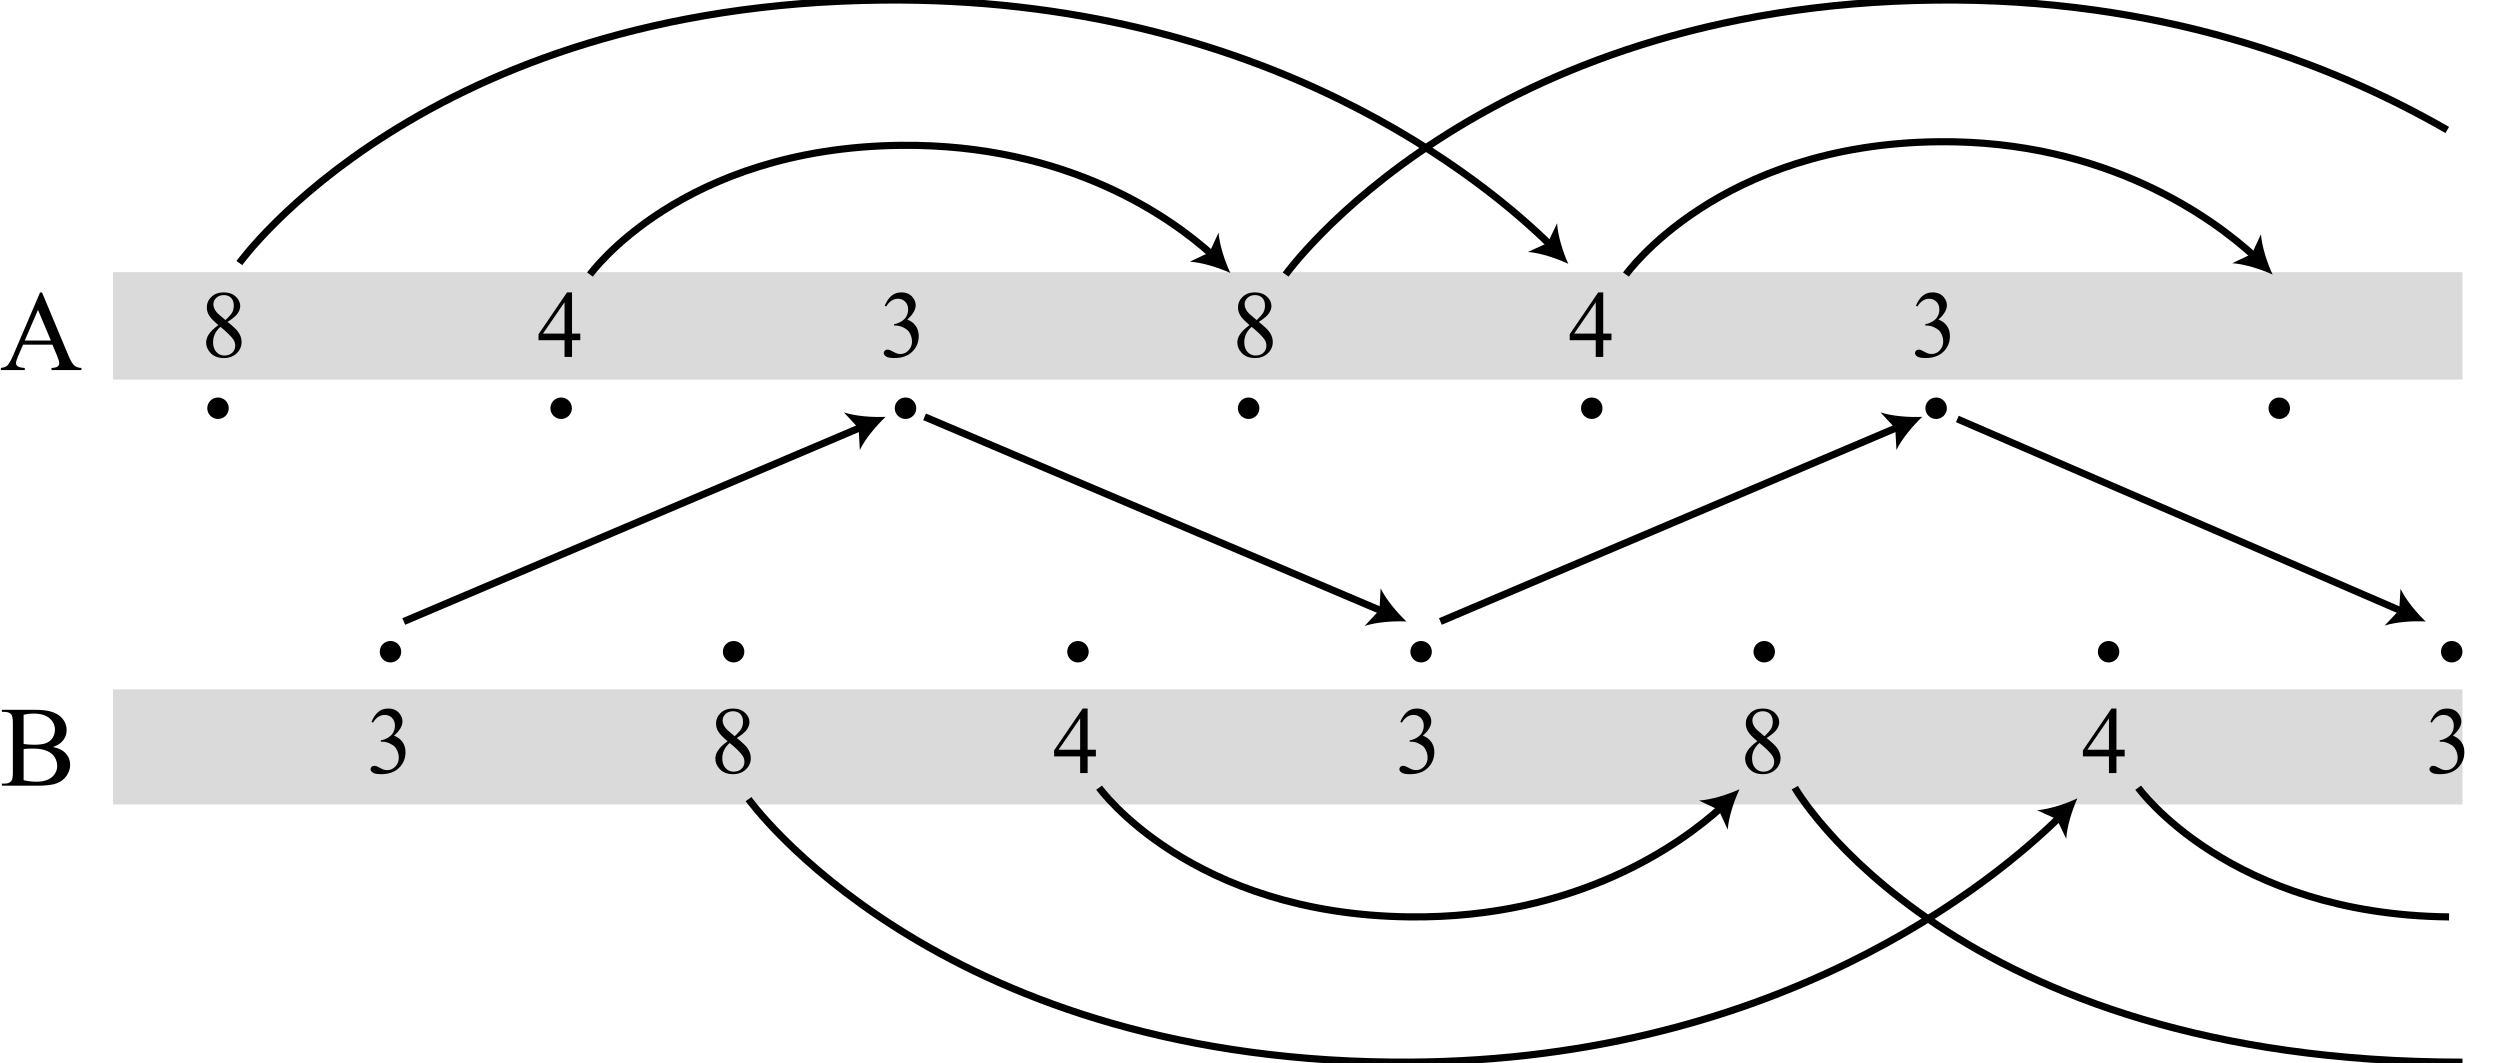
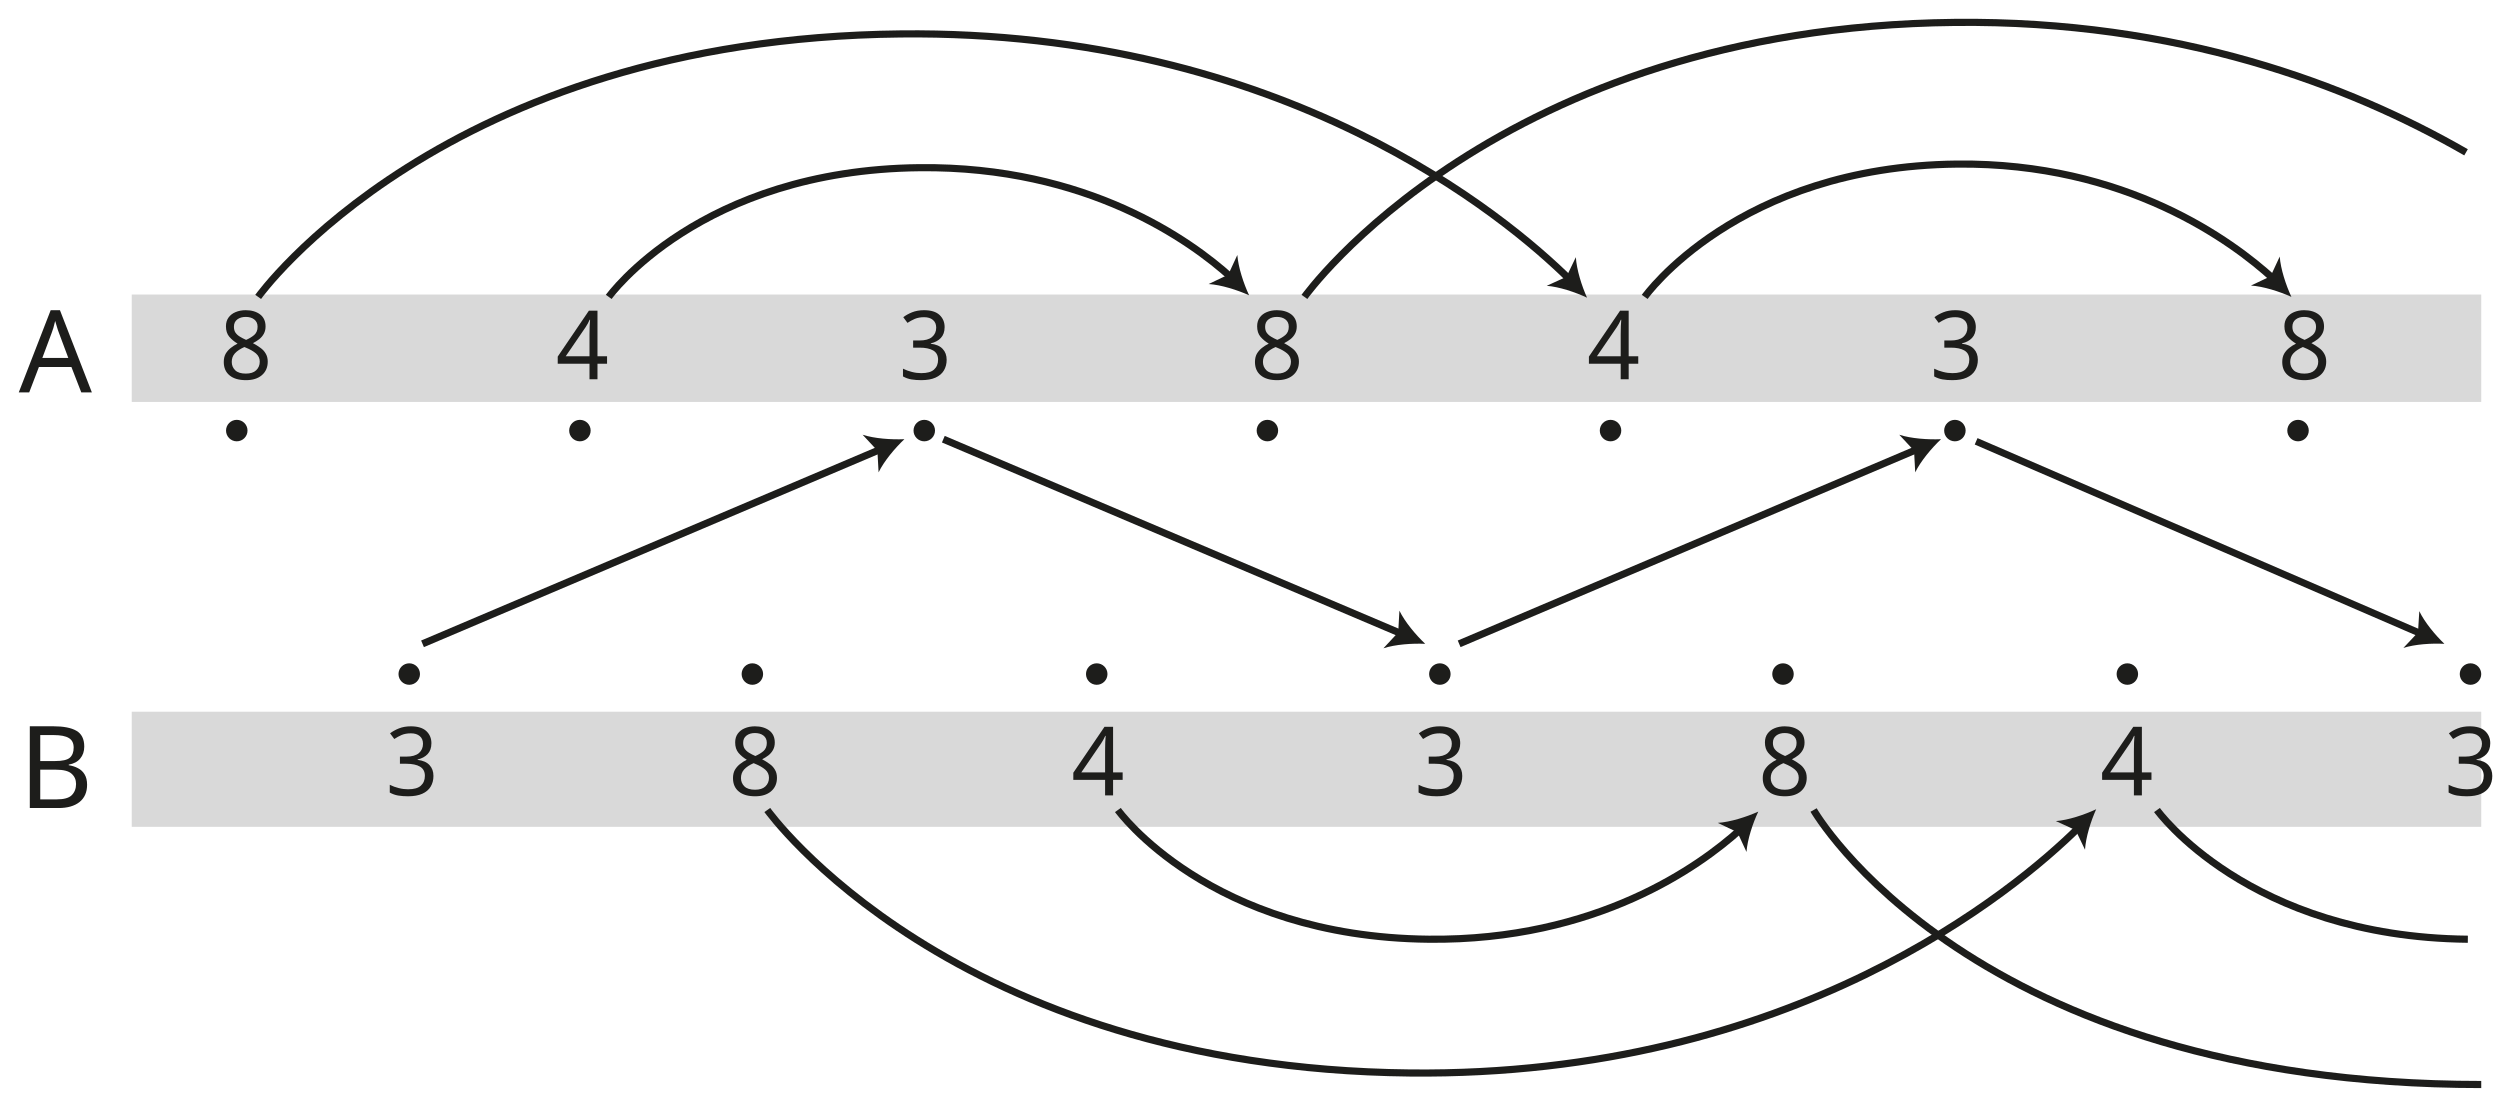
- <svg xmlns="http://www.w3.org/2000/svg" version="1.1" id="Ebene_1" x="0px" y="0px" width="261.833px" height="111.245px" viewBox="0 0 261.833 111.245" enable-background="new 0 0 261.833 111.245" xml:space="preserve">
-   <rect x="11.833" y="28.506" fill="#DADADA" width="246.069" height="11.25" />
-   <rect x="11.833" y="72.2" fill="#DADADA" width="246.069" height="12.057" />
-   <g>
-     <path d="M5.49,36.096H2.414L1.875,37.35c-0.133,0.309-0.199,0.539-0.199,0.691c0,0.121,0.058,0.228,0.173,0.319   s0.364,0.151,0.747,0.179v0.217H0.094V38.54c0.332-0.059,0.547-0.135,0.645-0.229c0.199-0.188,0.42-0.568,0.662-1.143l2.795-6.539   H4.4l2.766,6.609c0.223,0.531,0.425,0.876,0.606,1.034s0.435,0.247,0.759,0.267v0.217H5.396V38.54   c0.316-0.016,0.53-0.068,0.642-0.158s0.167-0.199,0.167-0.328c0-0.172-0.078-0.443-0.234-0.814L5.49,36.096z M5.326,35.663   l-1.348-3.211l-1.383,3.211H5.326z" />
-   </g>
-   <g>
-     <path d="M5.543,78.233c0.551,0.117,0.963,0.305,1.236,0.563c0.379,0.359,0.568,0.799,0.568,1.318c0,0.395-0.125,0.772-0.375,1.134   s-0.593,0.625-1.028,0.791s-1.101,0.249-1.995,0.249h-3.75v-0.217h0.299c0.332,0,0.57-0.105,0.715-0.316   c0.09-0.137,0.135-0.428,0.135-0.873v-5.133c0-0.492-0.057-0.803-0.17-0.932c-0.152-0.172-0.379-0.258-0.68-0.258H0.199v-0.217   h3.434c0.641,0,1.154,0.047,1.541,0.141c0.586,0.141,1.033,0.39,1.342,0.747s0.463,0.769,0.463,1.233   c0,0.398-0.121,0.755-0.363,1.069S6.016,78.081,5.543,78.233z M2.473,77.917c0.145,0.027,0.31,0.048,0.495,0.062   s0.39,0.021,0.612,0.021c0.57,0,0.999-0.062,1.286-0.185s0.507-0.312,0.659-0.565s0.229-0.531,0.229-0.832   c0-0.465-0.189-0.861-0.568-1.189s-0.932-0.492-1.658-0.492c-0.391,0-0.742,0.043-1.055,0.129V77.917z M2.473,81.713   c0.453,0.105,0.9,0.158,1.342,0.158c0.707,0,1.246-0.159,1.617-0.478s0.557-0.712,0.557-1.181c0-0.309-0.084-0.605-0.252-0.891   s-0.441-0.51-0.82-0.674s-0.848-0.246-1.406-0.246c-0.242,0-0.449,0.004-0.621,0.012s-0.311,0.021-0.416,0.041V81.713z" />
-   </g>
-   <circle cx="22.833" cy="42.756" r="1.125" />
-   <circle cx="40.896" cy="68.256" r="1.125" />
-   <circle cx="58.771" cy="42.756" r="1.125" />
-   <circle cx="76.833" cy="68.256" r="1.125" />
-   <circle cx="94.836" cy="42.756" r="1.125" />
-   <circle cx="112.899" cy="68.256" r="1.125" />
-   <circle cx="130.774" cy="42.756" r="1.125" />
-   <circle cx="148.837" cy="68.256" r="1.125" />
-   <circle cx="166.712" cy="42.756" r="1.125" />
-   <circle cx="184.774" cy="68.256" r="1.125" />
-   <circle cx="202.777" cy="42.756" r="1.125" />
-   <circle cx="220.84" cy="68.256" r="1.125" />
-   <circle cx="238.715" cy="42.756" r="1.125" />
-   <circle cx="256.777" cy="68.256" r="1.125" />
+ <svg xmlns="http://www.w3.org/2000/svg" version="1.1" id="Ebene_1" x="0px" y="0px" width="261.833px" height="116.334px" viewBox="0 -5.877 261.833 116.334" enable-background="new 0 -5.877 261.833 116.334" xml:space="preserve">
+   <rect x="13.798" y="24.969" fill="#D9D9D9" width="246.069" height="11.25" />
+   <rect x="13.798" y="68.663" fill="#D9D9D9" width="246.069" height="12.057" />
+   <text transform="matrix(1 0 0 1 1.9653 35.2192)" fill="#1D1D1B" font-family="'TimesNewRomanPSMT'" font-size="12" letter-spacing="2">A</text>
+   <text transform="matrix(1 0 0 1 1.9653 78.7505)" fill="#1D1D1B" font-family="'TimesNewRomanPSMT'" font-size="12" letter-spacing="2">B</text>
+   <circle fill="#1D1D1B" cx="24.798" cy="39.219" r="1.125" />
+   <circle fill="#1D1D1B" cx="42.861" cy="64.719" r="1.125" />
+   <circle fill="#1D1D1B" cx="60.736" cy="39.219" r="1.125" />
+   <circle fill="#1D1D1B" cx="78.798" cy="64.719" r="1.125" />
+   <circle fill="#1D1D1B" cx="96.802" cy="39.219" r="1.125" />
+   <circle fill="#1D1D1B" cx="114.864" cy="64.719" r="1.125" />
+   <circle fill="#1D1D1B" cx="132.739" cy="39.219" r="1.125" />
+   <circle fill="#1D1D1B" cx="150.801" cy="64.719" r="1.125" />
+   <circle fill="#1D1D1B" cx="168.676" cy="39.219" r="1.125" />
+   <circle fill="#1D1D1B" cx="186.739" cy="64.719" r="1.125" />
+   <circle fill="#1D1D1B" cx="204.743" cy="39.219" r="1.125" />
+   <circle fill="#1D1D1B" cx="222.805" cy="64.719" r="1.125" />
+   <circle fill="#1D1D1B" cx="240.68" cy="39.219" r="1.125" />
+   <circle fill="#1D1D1B" cx="258.743" cy="64.719" r="1.125" />
  <g>
    <g>
-       <path fill="none" stroke="#000000" stroke-width="0.75" stroke-miterlimit="10" d="M25.072,27.55c0,0,19.302-27.043,67.302-27.543    c40.242-0.419,63.527,19.282,70.003,25.661" />
+       <path fill="none" stroke="#1D1D1B" stroke-width="0.75" stroke-miterlimit="10" d="M27.038,25.219    c0,0,19.302-27.043,67.302-27.543c40.243-0.419,63.528,19.282,70.003,25.661" />
      <g>
-         <path d="M164.249,27.631c-1.234-0.579-2.922-1.143-4.223-1.243l2.069-0.948l0.983-2.052     C163.157,24.69,163.69,26.388,164.249,27.631z" />
+         <path fill="#1D1D1B" d="M166.215,25.301c-1.234-0.58-2.924-1.144-4.223-1.244l2.068-0.947l0.984-2.053     C165.122,22.36,165.657,24.057,166.215,25.301z" />
      </g>
    </g>
  </g>
-   <g>
-     <path d="M22.867,34.047c-0.51-0.43-0.838-0.775-0.986-1.035c-0.147-0.26-0.221-0.531-0.221-0.811c0-0.43,0.162-0.8,0.484-1.111   s0.752-0.466,1.287-0.466c0.519,0,0.937,0.145,1.254,0.435c0.316,0.29,0.475,0.62,0.475,0.991c0,0.248-0.085,0.5-0.256,0.757   s-0.527,0.56-1.068,0.908c0.557,0.443,0.926,0.791,1.106,1.045c0.241,0.332,0.361,0.682,0.361,1.05   c0,0.465-0.172,0.863-0.518,1.194s-0.798,0.496-1.358,0.496c-0.611,0-1.087-0.197-1.429-0.591   c-0.272-0.316-0.409-0.661-0.409-1.035c0-0.293,0.096-0.583,0.288-0.872C22.068,34.713,22.398,34.395,22.867,34.047z M23.09,34.232   c-0.263,0.228-0.458,0.476-0.584,0.745c-0.126,0.269-0.19,0.559-0.19,0.872c0,0.42,0.112,0.756,0.335,1.008   s0.507,0.378,0.853,0.378c0.342,0,0.616-0.099,0.822-0.298c0.206-0.199,0.309-0.439,0.309-0.723c0-0.234-0.06-0.444-0.181-0.63   C24.228,35.24,23.773,34.789,23.09,34.232z M23.612,33.524c0.38-0.352,0.62-0.629,0.722-0.833c0.101-0.204,0.152-0.434,0.152-0.691   c0-0.342-0.093-0.609-0.28-0.803c-0.187-0.194-0.441-0.291-0.765-0.291c-0.323,0-0.585,0.096-0.788,0.288s-0.304,0.417-0.304,0.674   c0,0.169,0.042,0.338,0.126,0.508s0.204,0.331,0.358,0.483L23.612,33.524z" />
-   </g>
-   <g>
-     <path d="M92.66,32.021c0.184-0.446,0.416-0.79,0.695-1.033c0.28-0.243,0.629-0.364,1.047-0.364c0.516,0,0.912,0.172,1.188,0.518   c0.209,0.257,0.313,0.532,0.313,0.825c0,0.482-0.294,0.98-0.883,1.494c0.396,0.16,0.695,0.387,0.897,0.684s0.304,0.645,0.304,1.045   c0,0.573-0.177,1.069-0.532,1.489c-0.462,0.547-1.132,0.82-2.009,0.82c-0.434,0-0.729-0.055-0.886-0.166s-0.235-0.229-0.235-0.356   c0-0.094,0.037-0.177,0.112-0.249c0.074-0.072,0.164-0.107,0.268-0.107c0.079,0,0.16,0.013,0.242,0.039   c0.054,0.016,0.176,0.076,0.366,0.178s0.321,0.164,0.395,0.183c0.117,0.036,0.242,0.054,0.375,0.054   c0.323,0,0.604-0.128,0.843-0.386c0.239-0.257,0.358-0.562,0.358-0.913c0-0.257-0.056-0.508-0.167-0.752   c-0.082-0.182-0.172-0.321-0.271-0.415c-0.136-0.13-0.323-0.248-0.561-0.354c-0.237-0.106-0.479-0.159-0.727-0.159h-0.152v-0.146   c0.25-0.033,0.501-0.125,0.753-0.278c0.251-0.153,0.435-0.337,0.548-0.552s0.171-0.451,0.171-0.708   c0-0.335-0.102-0.606-0.306-0.813s-0.458-0.31-0.762-0.31c-0.491,0-0.901,0.27-1.23,0.811L92.66,32.021z" />
-   </g>
-   <g>
-     <path d="M200.66,32.021c0.184-0.446,0.415-0.79,0.695-1.033s0.63-0.364,1.048-0.364c0.516,0,0.912,0.172,1.188,0.518   c0.209,0.257,0.313,0.532,0.313,0.825c0,0.482-0.294,0.98-0.883,1.494c0.396,0.16,0.695,0.387,0.897,0.684s0.304,0.645,0.304,1.045   c0,0.573-0.178,1.069-0.531,1.489c-0.463,0.547-1.133,0.82-2.01,0.82c-0.434,0-0.729-0.055-0.885-0.166   c-0.157-0.111-0.236-0.229-0.236-0.356c0-0.094,0.037-0.177,0.112-0.249c0.074-0.072,0.163-0.107,0.269-0.107   c0.078,0,0.16,0.013,0.242,0.039c0.054,0.016,0.176,0.076,0.365,0.178s0.321,0.164,0.395,0.183   c0.117,0.036,0.242,0.054,0.375,0.054c0.323,0,0.604-0.128,0.844-0.386c0.238-0.257,0.357-0.562,0.357-0.913   c0-0.257-0.055-0.508-0.166-0.752c-0.082-0.182-0.172-0.321-0.271-0.415c-0.136-0.13-0.323-0.248-0.561-0.354   s-0.479-0.159-0.727-0.159h-0.151v-0.146c0.25-0.033,0.5-0.125,0.752-0.278s0.436-0.337,0.549-0.552s0.171-0.451,0.171-0.708   c0-0.335-0.103-0.606-0.306-0.813c-0.205-0.207-0.459-0.31-0.763-0.31c-0.491,0-0.901,0.27-1.229,0.811L200.66,32.021z" />
-   </g>
-   <g>
-     <path d="M168.774,34.94v0.693h-0.863v1.748h-0.784v-1.748h-2.726v-0.625l2.986-4.385h0.523v4.316H168.774z M167.127,34.94v-3.286   l-2.261,3.286H167.127z" />
-   </g>
-   <g>
-     <path d="M130.867,34.047c-0.51-0.43-0.838-0.775-0.986-1.035c-0.147-0.26-0.221-0.531-0.221-0.811c0-0.43,0.162-0.8,0.484-1.111   s0.752-0.466,1.287-0.466c0.519,0,0.937,0.145,1.254,0.435c0.316,0.29,0.475,0.62,0.475,0.991c0,0.248-0.085,0.5-0.257,0.757   c-0.17,0.257-0.526,0.56-1.068,0.908c0.557,0.443,0.926,0.791,1.107,1.045c0.24,0.332,0.36,0.682,0.36,1.05   c0,0.465-0.173,0.863-0.518,1.194c-0.345,0.331-0.798,0.496-1.358,0.496c-0.611,0-1.087-0.197-1.429-0.591   c-0.272-0.316-0.409-0.661-0.409-1.035c0-0.293,0.096-0.583,0.288-0.872C130.068,34.713,130.398,34.395,130.867,34.047z    M131.09,34.232c-0.263,0.228-0.458,0.476-0.584,0.745c-0.126,0.269-0.19,0.559-0.19,0.872c0,0.42,0.112,0.756,0.335,1.008   s0.507,0.378,0.853,0.378c0.342,0,0.616-0.099,0.822-0.298c0.206-0.199,0.309-0.439,0.309-0.723c0-0.234-0.06-0.444-0.181-0.63   C132.228,35.24,131.773,34.789,131.09,34.232z M131.612,33.524c0.38-0.352,0.62-0.629,0.722-0.833   c0.101-0.204,0.152-0.434,0.152-0.691c0-0.342-0.093-0.609-0.28-0.803c-0.187-0.194-0.441-0.291-0.765-0.291   c-0.323,0-0.585,0.096-0.788,0.288s-0.304,0.417-0.304,0.674c0,0.169,0.042,0.338,0.126,0.508s0.204,0.331,0.358,0.483   L131.612,33.524z" />
-   </g>
-   <g>
-     <path d="M60.775,34.94v0.693h-0.864v1.748h-0.784v-1.748h-2.726v-0.625l2.987-4.385h0.522v4.316H60.775z M59.127,34.94v-3.286   l-2.261,3.286H59.127z" />
-   </g>
-   <g>
-     <path d="M184.05,77.629c-0.511-0.43-0.839-0.774-0.986-1.035c-0.146-0.26-0.221-0.53-0.221-0.811c0-0.43,0.162-0.799,0.484-1.11   s0.752-0.466,1.287-0.466c0.52,0,0.938,0.145,1.254,0.434c0.316,0.29,0.475,0.621,0.475,0.992c0,0.247-0.086,0.499-0.256,0.756   c-0.172,0.258-0.527,0.561-1.068,0.908c0.557,0.443,0.926,0.791,1.105,1.045c0.241,0.332,0.361,0.683,0.361,1.051   c0,0.465-0.172,0.863-0.518,1.193s-0.798,0.496-1.358,0.496c-0.61,0-1.087-0.197-1.429-0.592c-0.273-0.315-0.409-0.66-0.409-1.035   c0-0.293,0.096-0.583,0.288-0.871C183.251,78.296,183.581,77.978,184.05,77.629z M184.272,77.815   c-0.264,0.229-0.457,0.477-0.584,0.745s-0.19,0.56-0.19,0.872c0,0.42,0.112,0.756,0.335,1.008s0.508,0.379,0.853,0.379   c0.342,0,0.616-0.1,0.821-0.299c0.206-0.198,0.309-0.439,0.309-0.723c0-0.234-0.06-0.443-0.18-0.629   C185.411,78.823,184.956,78.372,184.272,77.815z M184.795,77.108c0.38-0.352,0.62-0.629,0.722-0.833s0.152-0.434,0.152-0.69   c0-0.342-0.094-0.609-0.281-0.804c-0.186-0.194-0.441-0.29-0.764-0.29c-0.323,0-0.586,0.096-0.789,0.287   c-0.202,0.192-0.304,0.417-0.304,0.674c0,0.17,0.042,0.339,0.126,0.508c0.084,0.17,0.203,0.331,0.358,0.484L184.795,77.108z" />
-   </g>
-   <g>
-     <path d="M114.775,78.524v0.693h-0.864v1.748h-0.784v-1.748h-2.726v-0.625l2.987-4.385h0.522v4.316H114.775z M113.127,78.524v-3.287   l-2.261,3.287H113.127z" />
-   </g>
-   <g>
-     <path d="M38.91,75.604c0.184-0.446,0.416-0.791,0.695-1.033c0.28-0.242,0.629-0.363,1.047-0.363c0.516,0,0.912,0.172,1.188,0.518   c0.209,0.257,0.313,0.531,0.313,0.824c0,0.482-0.294,0.98-0.883,1.494c0.396,0.16,0.695,0.388,0.897,0.684   c0.203,0.297,0.304,0.645,0.304,1.045c0,0.573-0.177,1.07-0.532,1.49c-0.462,0.547-1.132,0.82-2.009,0.82   c-0.434,0-0.729-0.056-0.886-0.166c-0.157-0.111-0.235-0.23-0.235-0.357c0-0.094,0.037-0.177,0.112-0.248   c0.074-0.072,0.164-0.107,0.268-0.107c0.079,0,0.16,0.013,0.242,0.039c0.054,0.016,0.176,0.075,0.366,0.178   s0.321,0.164,0.395,0.184c0.117,0.035,0.242,0.053,0.375,0.053c0.323,0,0.604-0.128,0.843-0.385   c0.239-0.258,0.358-0.563,0.358-0.914c0-0.257-0.056-0.508-0.167-0.752c-0.082-0.182-0.172-0.32-0.271-0.414   c-0.136-0.131-0.323-0.248-0.561-0.354c-0.237-0.106-0.479-0.159-0.727-0.159h-0.152v-0.146c0.25-0.032,0.501-0.125,0.753-0.277   c0.251-0.153,0.435-0.338,0.548-0.553s0.171-0.45,0.171-0.707c0-0.336-0.102-0.607-0.306-0.813s-0.458-0.31-0.762-0.31   c-0.491,0-0.901,0.27-1.23,0.811L38.91,75.604z" />
-   </g>
-   <g>
-     <path d="M222.524,78.524v0.693h-0.863v1.748h-0.784v-1.748h-2.726v-0.625l2.986-4.385h0.523v4.316H222.524z M220.877,78.524v-3.287   l-2.261,3.287H220.877z" />
-   </g>
-   <g>
-     <path d="M146.66,75.604c0.184-0.446,0.415-0.791,0.695-1.033s0.63-0.363,1.048-0.363c0.516,0,0.912,0.172,1.188,0.518   c0.209,0.257,0.313,0.531,0.313,0.824c0,0.482-0.294,0.98-0.883,1.494c0.396,0.16,0.695,0.388,0.897,0.684   c0.202,0.297,0.304,0.645,0.304,1.045c0,0.573-0.178,1.07-0.531,1.49c-0.463,0.547-1.133,0.82-2.01,0.82   c-0.434,0-0.729-0.056-0.885-0.166c-0.157-0.111-0.236-0.23-0.236-0.357c0-0.094,0.037-0.177,0.112-0.248   c0.074-0.072,0.163-0.107,0.269-0.107c0.078,0,0.16,0.013,0.242,0.039c0.054,0.016,0.176,0.075,0.365,0.178   s0.321,0.164,0.395,0.184c0.117,0.035,0.242,0.053,0.375,0.053c0.323,0,0.604-0.128,0.844-0.385   c0.238-0.258,0.357-0.563,0.357-0.914c0-0.257-0.055-0.508-0.166-0.752c-0.082-0.182-0.172-0.32-0.271-0.414   c-0.136-0.131-0.323-0.248-0.561-0.354s-0.479-0.159-0.727-0.159h-0.151v-0.146c0.25-0.032,0.5-0.125,0.752-0.277   c0.252-0.153,0.436-0.338,0.549-0.553s0.171-0.45,0.171-0.707c0-0.336-0.103-0.607-0.306-0.813c-0.205-0.206-0.459-0.31-0.763-0.31   c-0.491,0-0.901,0.27-1.229,0.811L146.66,75.604z" />
-   </g>
-   <g>
-     <path d="M76.199,77.629c-0.51-0.43-0.838-0.774-0.986-1.035c-0.147-0.26-0.221-0.53-0.221-0.811c0-0.43,0.162-0.799,0.484-1.11   s0.752-0.466,1.287-0.466c0.519,0,0.937,0.145,1.254,0.434c0.316,0.29,0.475,0.621,0.475,0.992c0,0.247-0.085,0.499-0.256,0.756   c-0.171,0.258-0.527,0.561-1.068,0.908c0.557,0.443,0.926,0.791,1.106,1.045c0.241,0.332,0.361,0.683,0.361,1.051   c0,0.465-0.172,0.863-0.518,1.193s-0.798,0.496-1.358,0.496c-0.611,0-1.087-0.197-1.429-0.592c-0.272-0.315-0.409-0.66-0.409-1.035   c0-0.293,0.096-0.583,0.288-0.871C75.4,78.296,75.73,77.978,76.199,77.629z M76.422,77.815c-0.263,0.229-0.458,0.477-0.584,0.745   c-0.126,0.269-0.19,0.56-0.19,0.872c0,0.42,0.112,0.756,0.335,1.008s0.507,0.379,0.853,0.379c0.342,0,0.616-0.1,0.822-0.299   c0.206-0.198,0.309-0.439,0.309-0.723c0-0.234-0.06-0.443-0.181-0.629C77.561,78.823,77.106,78.372,76.422,77.815z M76.945,77.108   c0.38-0.352,0.62-0.629,0.722-0.833c0.101-0.204,0.152-0.434,0.152-0.69c0-0.342-0.093-0.609-0.28-0.804   c-0.187-0.194-0.441-0.29-0.765-0.29c-0.323,0-0.585,0.096-0.788,0.287c-0.203,0.192-0.304,0.417-0.304,0.674   c0,0.17,0.042,0.339,0.126,0.508c0.084,0.17,0.204,0.331,0.358,0.484L76.945,77.108z" />
-   </g>
-   <g>
-     <path d="M254.539,75.604c0.184-0.446,0.415-0.791,0.695-1.033s0.63-0.363,1.048-0.363c0.516,0,0.912,0.172,1.188,0.518   c0.209,0.257,0.313,0.531,0.313,0.824c0,0.482-0.294,0.98-0.883,1.494c0.396,0.16,0.695,0.388,0.897,0.684   c0.202,0.297,0.304,0.645,0.304,1.045c0,0.573-0.178,1.07-0.531,1.49c-0.463,0.547-1.133,0.82-2.01,0.82   c-0.434,0-0.729-0.056-0.885-0.166c-0.157-0.111-0.236-0.23-0.236-0.357c0-0.094,0.037-0.177,0.112-0.248   c0.074-0.072,0.163-0.107,0.269-0.107c0.078,0,0.16,0.013,0.242,0.039c0.054,0.016,0.176,0.075,0.365,0.178   s0.321,0.164,0.395,0.184c0.117,0.035,0.242,0.053,0.375,0.053c0.323,0,0.604-0.128,0.844-0.385   c0.238-0.258,0.357-0.563,0.357-0.914c0-0.257-0.055-0.508-0.166-0.752c-0.082-0.182-0.172-0.32-0.271-0.414   c-0.136-0.131-0.323-0.248-0.561-0.354s-0.479-0.159-0.727-0.159h-0.151v-0.146c0.25-0.032,0.5-0.125,0.752-0.277   c0.252-0.153,0.436-0.338,0.549-0.553s0.171-0.45,0.171-0.707c0-0.336-0.103-0.607-0.306-0.813c-0.205-0.206-0.459-0.31-0.763-0.31   c-0.491,0-0.901,0.27-1.229,0.811L254.539,75.604z" />
-   </g>
+   <text transform="matrix(0.9726 0 0 1 22.9653 33.8447)" fill="#1D1D1B" font-family="'TimesNewRomanPSMT'" font-size="10">8</text>
+   <text transform="matrix(0.9726 0 0 1 94.1313 33.8447)" fill="#1D1D1B" font-family="'TimesNewRomanPSMT'" font-size="10">3</text>
+   <text transform="matrix(0.9726 0 0 1 202.1313 33.8447)" fill="#1D1D1B" font-family="'TimesNewRomanPSMT'" font-size="10">3</text>
+   <text transform="matrix(0.9726 0 0 1 166.2144 33.8447)" fill="#1D1D1B" font-family="'TimesNewRomanPSMT'" font-size="10">4</text>
+   <text transform="matrix(0.9726 0 0 1 130.9653 33.8447)" fill="#1D1D1B" font-family="'TimesNewRomanPSMT'" font-size="10">8</text>
+   <text transform="matrix(0.9726 0 0 1 58.2144 33.8447)" fill="#1D1D1B" font-family="'TimesNewRomanPSMT'" font-size="10">4</text>
+   <text transform="matrix(0.9726 0 0 1 238.5552 33.8447)" fill="#1D1D1B" font-family="'TimesNewRomanPSMT'" font-size="10">8</text>
+   <text transform="matrix(0.9726 0 0 1 184.1479 77.4272)" fill="#1D1D1B" font-family="'TimesNewRomanPSMT'" font-size="10">8</text>
+   <text transform="matrix(0.9726 0 0 1 112.2144 77.4272)" fill="#1D1D1B" font-family="'TimesNewRomanPSMT'" font-size="10">4</text>
+   <text transform="matrix(0.9726 0 0 1 40.3813 77.4272)" fill="#1D1D1B" font-family="'TimesNewRomanPSMT'" font-size="10">3</text>
+   <text transform="matrix(0.9726 0 0 1 219.9644 77.4272)" fill="#1D1D1B" font-family="'TimesNewRomanPSMT'" font-size="10">4</text>
+   <text transform="matrix(0.9726 0 0 1 148.1313 77.4272)" fill="#1D1D1B" font-family="'TimesNewRomanPSMT'" font-size="10">3</text>
+   <text transform="matrix(0.9726 0 0 1 76.2979 77.4272)" fill="#1D1D1B" font-family="'TimesNewRomanPSMT'" font-size="10">8</text>
+   <text transform="matrix(0.9726 0 0 1 256.0103 77.4272)" fill="#1D1D1B" font-family="'TimesNewRomanPSMT'" font-size="10">3</text>
  <g>
    <g>
-       <line fill="none" stroke="#000000" stroke-width="0.75" stroke-miterlimit="10" x1="42.287" y1="65.09" x2="90.256" y2="44.718" />
+       <line fill="none" stroke="#1D1D1B" stroke-width="0.75" stroke-miterlimit="10" x1="44.252" y1="61.553" x2="92.222" y2="41.18" />
      <g>
-         <path d="M92.756,43.656c-0.991,0.936-2.134,2.3-2.704,3.473l-0.124-2.272l-1.549-1.667C89.619,43.595,91.395,43.72,92.756,43.656     z" />
+         <path fill="#1D1D1B" d="M94.721,40.12c-0.991,0.936-2.134,2.3-2.704,3.473l-0.124-2.272l-1.549-1.667     C91.584,40.057,93.36,40.182,94.721,40.12z" />
      </g>
    </g>
  </g>
  <g>
    <g>
-       <line fill="none" stroke="#000000" stroke-width="0.75" stroke-miterlimit="10" x1="150.856" y1="65.09" x2="198.825" y2="44.718" />
+       <line fill="none" stroke="#1D1D1B" stroke-width="0.75" stroke-miterlimit="10" x1="152.821" y1="61.553" x2="200.792" y2="41.18" />
      <g>
-         <path d="M201.325,43.656c-0.99,0.936-2.134,2.3-2.703,3.473l-0.125-2.272l-1.549-1.667     C198.188,43.595,199.964,43.72,201.325,43.656z" />
+         <path fill="#1D1D1B" d="M203.292,40.12c-0.992,0.936-2.135,2.3-2.705,3.473l-0.123-2.272l-1.549-1.667     C200.153,40.057,201.93,40.182,203.292,40.12z" />
      </g>
    </g>
  </g>
  <g>
    <g>
-       <line fill="none" stroke="#000000" stroke-width="0.75" stroke-miterlimit="10" x1="96.833" y1="43.656" x2="144.804" y2="64.028" />
+       <line fill="none" stroke="#1D1D1B" stroke-width="0.75" stroke-miterlimit="10" x1="98.799" y1="40.12" x2="146.768" y2="60.491" />
      <g>
-         <path d="M147.303,65.09c-1.362-0.063-3.138,0.062-4.377,0.466l1.55-1.667l0.123-2.272     C145.169,62.79,146.312,64.155,147.303,65.09z" />
+         <path fill="#1D1D1B" d="M149.268,61.553c-1.361-0.063-3.137,0.062-4.377,0.466l1.549-1.667l0.125-2.272     C147.133,59.252,148.278,60.618,149.268,61.553z" />
      </g>
    </g>
  </g>
  <g>
    <g>
-       <line fill="none" stroke="#000000" stroke-width="0.735" stroke-miterlimit="10" x1="204.999" y1="43.881" x2="251.601" y2="64.033" />
+       <line fill="none" stroke="#1D1D1B" stroke-width="0.735" stroke-miterlimit="10" x1="206.965" y1="40.344" x2="253.567" y2="60.496" />
      <g>
-         <path d="M254.045,65.09c-1.335-0.071-3.077,0.04-4.295,0.429l1.529-1.625l0.137-2.228     C251.967,62.821,253.079,64.167,254.045,65.09z" />
+         <path fill="#1D1D1B" d="M256.01,61.553c-1.334-0.071-3.076,0.04-4.295,0.429l1.529-1.625l0.137-2.228     C253.932,59.284,255.045,60.629,256.01,61.553z" />
      </g>
    </g>
  </g>
-   <path fill="none" stroke="#000000" stroke-width="0.75" stroke-miterlimit="10" d="M134.651,28.756c0,0,20.129-28.25,68.129-28.75  c23.358-0.243,41.282,6.559,53.529,13.606" />
-   <path fill="none" stroke="#000000" stroke-width="0.5" stroke-miterlimit="10" d="M217.576,73.413" />
+   <path fill="none" stroke="#1D1D1B" stroke-width="0.75" stroke-miterlimit="10" d="M136.618,25.219c0,0,20.127-28.25,68.127-28.75  c23.359-0.243,41.283,6.559,53.531,13.606" />
+   <path fill="none" stroke="#1D1D1B" stroke-width="0.5" stroke-miterlimit="10" d="M219.542,69.875" />
  <g>
    <g>
-       <path fill="none" stroke="#000000" stroke-width="0.75" stroke-miterlimit="10" d="M61.79,28.756c0,0,9.512-13.292,32.558-13.534    c17.605-0.185,28.45,7.711,32.591,11.451" />
+       <path fill="none" stroke="#1D1D1B" stroke-width="0.75" stroke-miterlimit="10" d="M63.755,25.219c0,0,9.512-13.292,32.558-13.534    c17.605-0.185,28.451,7.712,32.591,11.451" />
      <g>
-         <path d="M128.858,28.588c-1.243-0.561-2.939-1.099-4.241-1.18l2.055-0.979l0.952-2.066     C127.722,25.664,128.281,27.354,128.858,28.588z" />
+         <path fill="#1D1D1B" d="M130.823,25.051c-1.243-0.561-2.938-1.099-4.241-1.18l2.055-0.979l0.953-2.066     C129.688,22.126,130.246,23.817,130.823,25.051z" />
      </g>
    </g>
  </g>
  <g>
    <g>
-       <path fill="none" stroke="#000000" stroke-width="0.75" stroke-miterlimit="10" d="M170.292,28.756    c0,0,9.664-13.668,32.711-13.911c17.711-0.186,28.882,8.129,33.104,11.989" />
+       <path fill="none" stroke="#1D1D1B" stroke-width="0.75" stroke-miterlimit="10" d="M172.256,25.219    c0,0,9.666-13.668,32.711-13.911c17.713-0.186,28.883,8.129,33.105,11.989" />
      <g>
-         <path d="M238.021,28.756c-1.241-0.563-2.937-1.105-4.238-1.189l2.057-0.974l0.957-2.064     C236.891,25.829,237.446,27.52,238.021,28.756z" />
+         <path fill="#1D1D1B" d="M239.987,25.219c-1.242-0.563-2.938-1.105-4.238-1.189l2.057-0.974l0.957-2.064     C238.856,22.292,239.413,23.983,239.987,25.219z" />
      </g>
    </g>
  </g>
  <g>
    <g>
-       <path fill="none" stroke="#000000" stroke-width="0.75" stroke-miterlimit="10" d="M78.397,83.695    c0,0,19.302,27.043,67.301,27.543c40.242,0.419,63.528-19.281,70.004-25.66" />
+       <path fill="none" stroke="#1D1D1B" stroke-width="0.75" stroke-miterlimit="10" d="M80.362,78.958    c0,0,19.302,27.043,67.302,27.543c40.242,0.419,63.527-19.281,70.002-25.66" />
      <g>
-         <path d="M217.573,83.613c-0.557,1.244-1.092,2.941-1.17,4.243l-0.982-2.052l-2.069-0.948     C214.651,84.755,216.34,84.193,217.573,83.613z" />
+         <path fill="#1D1D1B" d="M219.54,78.875c-0.559,1.244-1.092,2.941-1.17,4.243l-0.984-2.052l-2.068-0.948     C216.618,80.018,218.305,79.456,219.54,78.875z" />
      </g>
    </g>
  </g>
-   <path fill="none" stroke="#000000" stroke-width="0.75" stroke-miterlimit="10" d="M187.976,82.495c0,0,16.427,28.75,69.927,28.75" />
+   <path fill="none" stroke="#1D1D1B" stroke-width="0.75" stroke-miterlimit="10" d="M189.942,78.958c0,0,16.426,28.75,69.926,28.75" />
  <g>
    <g>
-       <path fill="none" stroke="#000000" stroke-width="0.75" stroke-miterlimit="10" d="M115.114,82.495    c0,0,9.512,13.291,32.559,13.533c17.604,0.186,28.449-7.711,32.59-11.451" />
+       <path fill="none" stroke="#1D1D1B" stroke-width="0.75" stroke-miterlimit="10" d="M117.08,78.958c0,0,9.512,13.291,32.557,13.533    c17.605,0.186,28.451-7.711,32.592-11.451" />
      <g>
-         <path d="M182.183,82.663c-0.576,1.234-1.137,2.924-1.233,4.225l-0.952-2.066l-2.055-0.979     C179.243,83.761,180.94,83.223,182.183,82.663z" />
+         <path fill="#1D1D1B" d="M184.149,79.125c-0.576,1.234-1.137,2.924-1.234,4.225l-0.953-2.066l-2.053-0.979     C181.209,80.224,182.907,79.686,184.149,79.125z" />
      </g>
    </g>
  </g>
-   <path fill="none" stroke="#000000" stroke-width="0.75" stroke-miterlimit="10" d="M223.94,82.497c0,0,9.512,13.291,32.559,13.533" />
-   <g>
- </g>
-   <g>
- </g>
-   <g>
- </g>
-   <g>
- </g>
-   <g>
- </g>
-   <g>
- </g>
-   <g>
- </g>
+   <path fill="none" stroke="#1D1D1B" stroke-width="0.75" stroke-miterlimit="10" d="M225.907,78.959c0,0,9.512,13.291,32.559,13.533" />
</svg>
